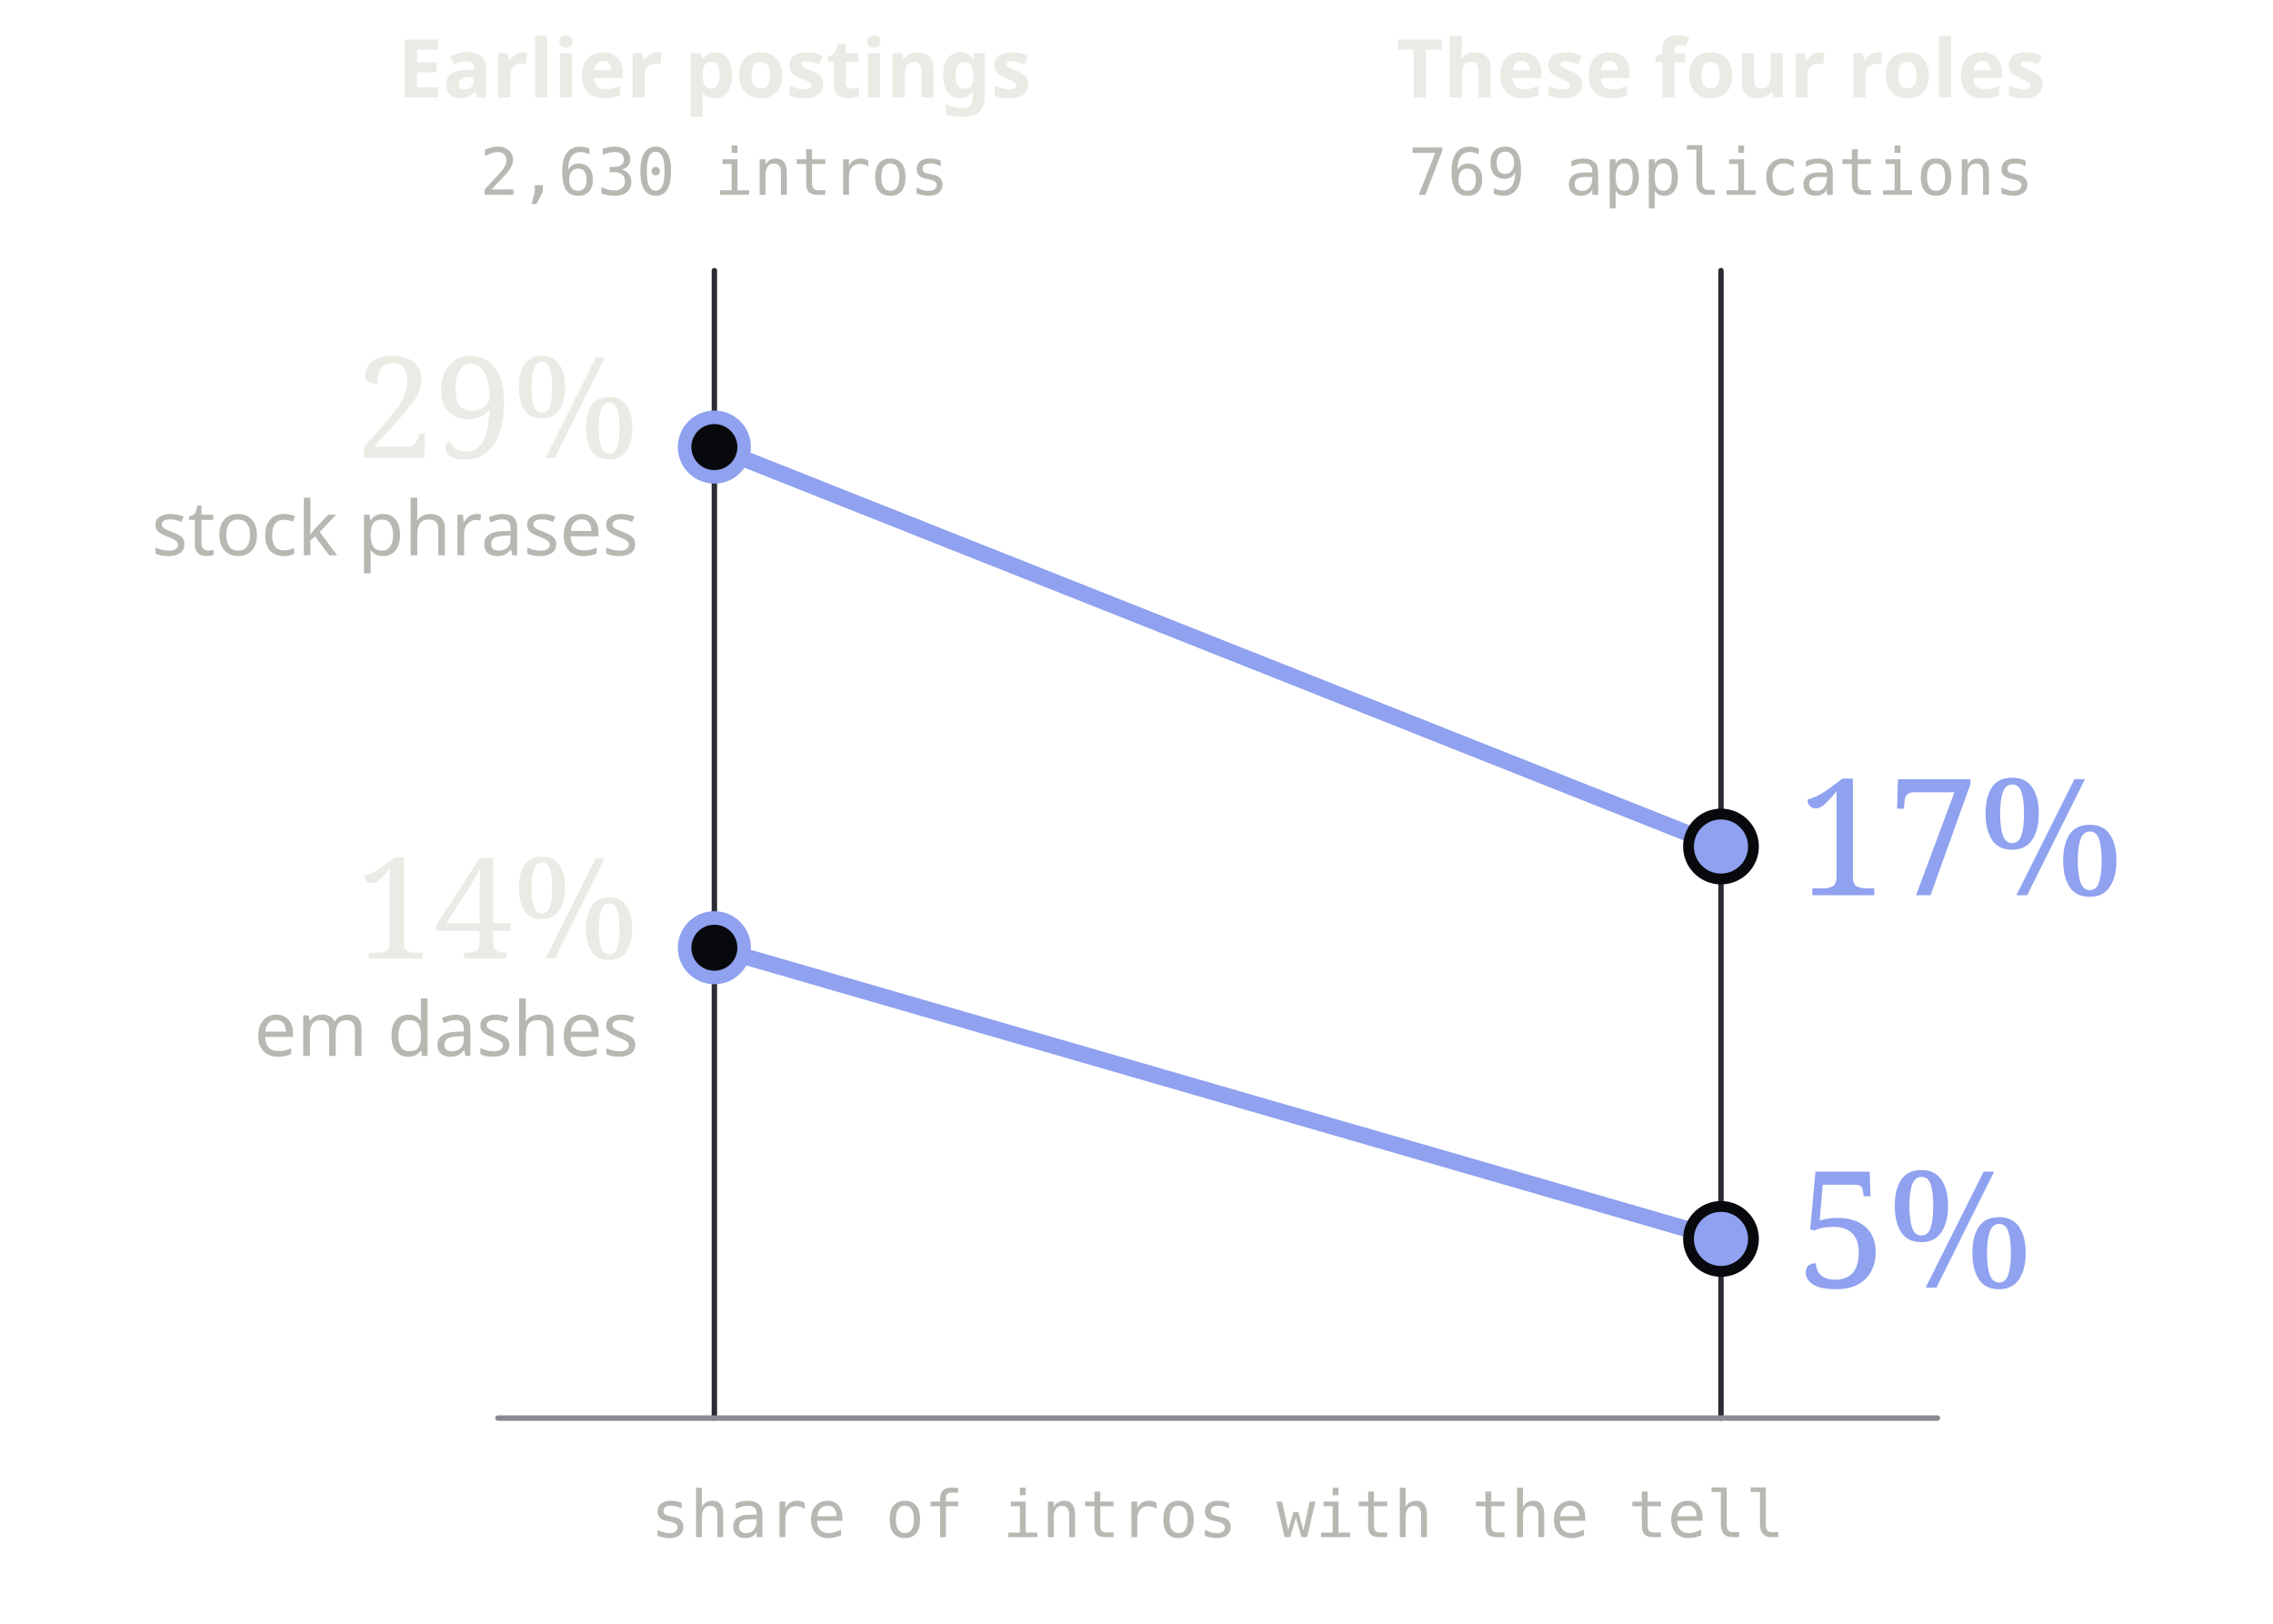
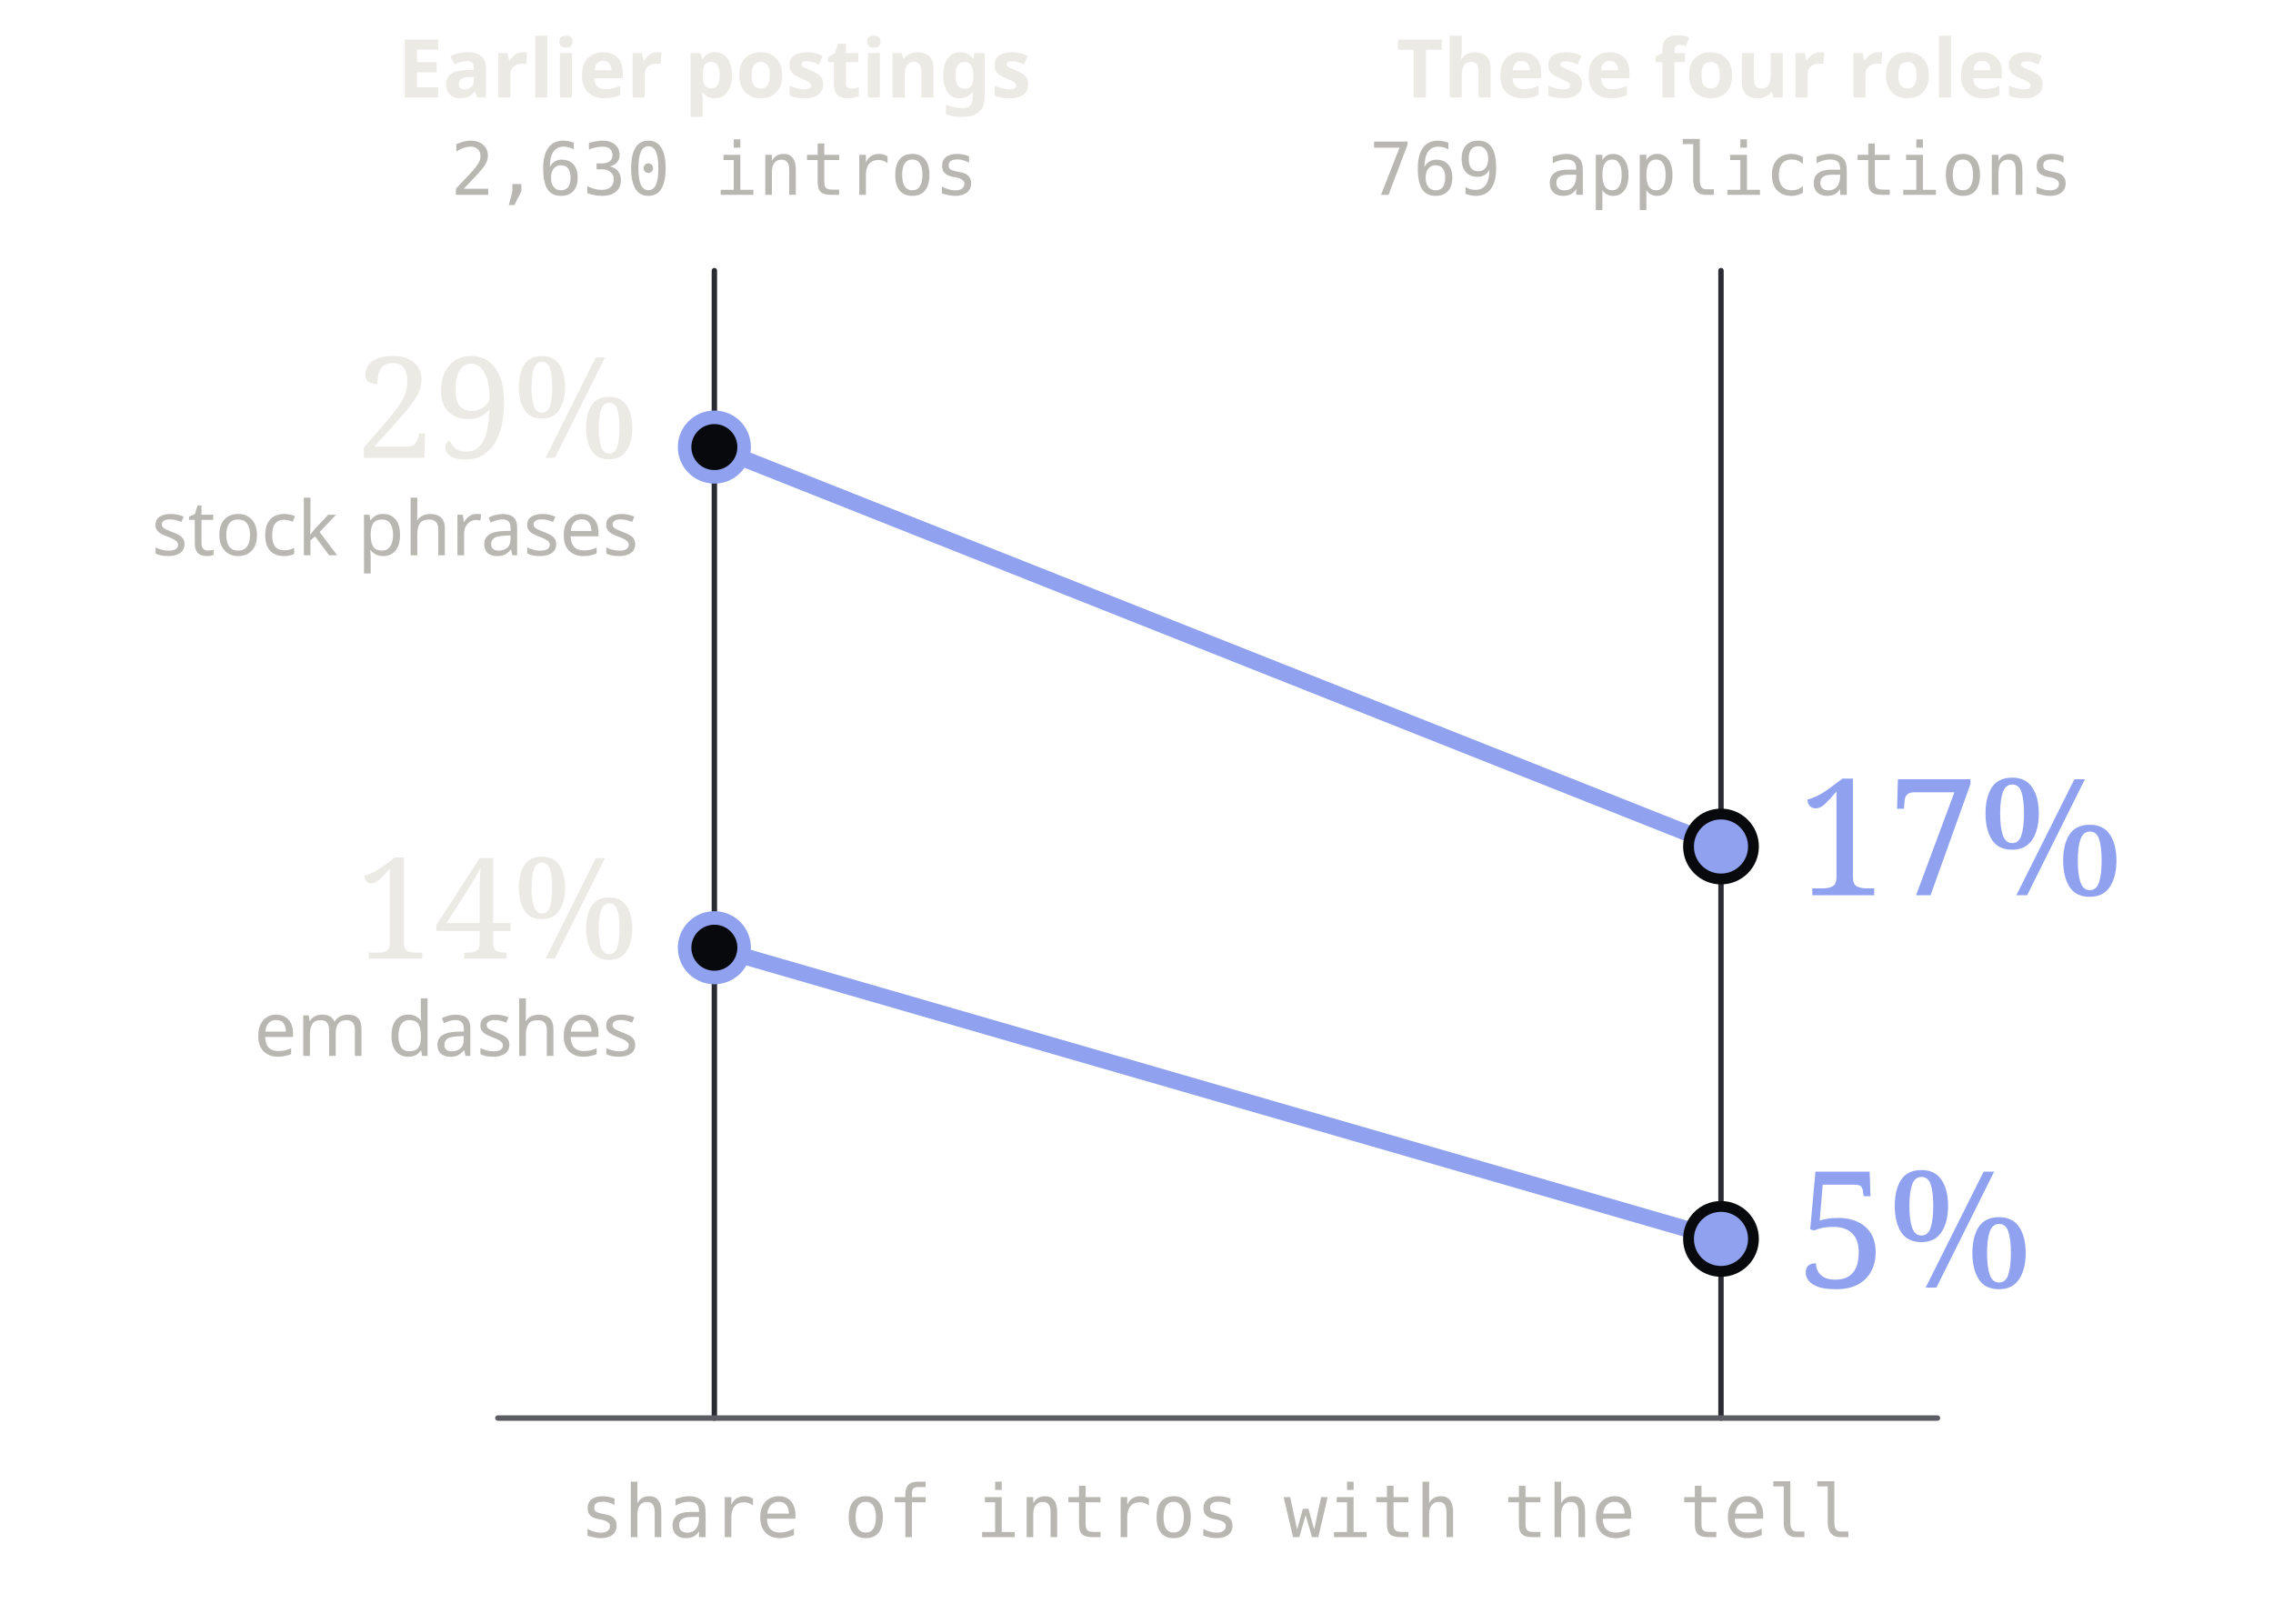
<svg xmlns="http://www.w3.org/2000/svg" width="420" height="300" viewBox="0 0 420 300">
  <g font-family="'Inter Variable', system-ui, sans-serif" font-size="15" fill="#eceae4">
    <path d="M132 50 L132 262" fill="none" stroke="#2b2b33" stroke-width="1" stroke-linecap="round" />
    <path d="M318 50 L318 262" fill="none" stroke="#2b2b33" stroke-width="1" stroke-linecap="round" />
-     <path d="M92 262 L358 262" fill="none" stroke="#8a8a93" stroke-width="1" stroke-linecap="round" />
+     <path d="M92 262 L358 262" fill="none" stroke="#5c5c64" stroke-width="1" stroke-linecap="round" />
    <text x="132" y="18" font-size="15" font-weight="600" text-anchor="middle">Earlier postings</text>
-     <text x="132" y="36" font-size="12" text-anchor="middle" fill="#b9b7b1" font-family="'Geist Mono Variable', ui-monospace, monospace">2,630 intros</text>
+     <text x="132" y="36" font-size="13.5" text-anchor="middle" fill="#b9b7b1" font-family="'Geist Mono Variable', ui-monospace, monospace">2,630 intros</text>
    <text x="318" y="18" font-size="15" font-weight="600" text-anchor="middle">These four roles</text>
-     <text x="318" y="36" font-size="12" text-anchor="middle" fill="#b9b7b1" font-family="'Geist Mono Variable', ui-monospace, monospace">769 applications</text>
+     <text x="318" y="36" font-size="13.5" text-anchor="middle" fill="#b9b7b1" font-family="'Geist Mono Variable', ui-monospace, monospace">769 applications</text>
    <path d="M132 82.6 L318 156.4" fill="none" stroke="#8fa1ef" stroke-width="3" stroke-linejoin="round" stroke-linecap="round" />
    <circle cx="132" cy="82.6" r="5.5" fill="#08090c" stroke="#8fa1ef" stroke-width="2.5" />
    <circle cx="318" cy="156.4" r="6" fill="#8fa1ef" stroke="#08090c" stroke-width="2" />
    <text x="118" y="84.6" font-size="26" font-weight="500" text-anchor="end" font-family="'Fraunces Variable', 'Iowan Old Style', Georgia, serif">29%</text>
    <text x="118" y="102.6" font-size="14" text-anchor="end" fill="#b9b7b1">stock phrases</text>
    <text x="332" y="165.4" font-size="30" font-weight="500" fill="#8fa1ef" font-family="'Fraunces Variable', 'Iowan Old Style', Georgia, serif">17%</text>
    <path d="M132 175.1 L318 228.9" fill="none" stroke="#8fa1ef" stroke-width="3" stroke-linejoin="round" stroke-linecap="round" />
    <circle cx="132" cy="175.1" r="5.5" fill="#08090c" stroke="#8fa1ef" stroke-width="2.5" />
    <circle cx="318" cy="228.9" r="6" fill="#8fa1ef" stroke="#08090c" stroke-width="2" />
    <text x="118" y="177.1" font-size="26" font-weight="500" text-anchor="end" font-family="'Fraunces Variable', 'Iowan Old Style', Georgia, serif">14%</text>
    <text x="118" y="195.1" font-size="14" text-anchor="end" fill="#b9b7b1">em dashes</text>
    <text x="332" y="237.9" font-size="30" font-weight="500" fill="#8fa1ef" font-family="'Fraunces Variable', 'Iowan Old Style', Georgia, serif">5%</text>
-     <text x="225" y="284" font-size="12" text-anchor="middle" fill="#b9b7b1" font-family="'Geist Mono Variable', ui-monospace, monospace">share of intros with the tell</text>
+     <text x="225" y="284" font-size="13.5" text-anchor="middle" fill="#b9b7b1" font-family="'Geist Mono Variable', ui-monospace, monospace">share of intros with the tell</text>
  </g>
</svg>
